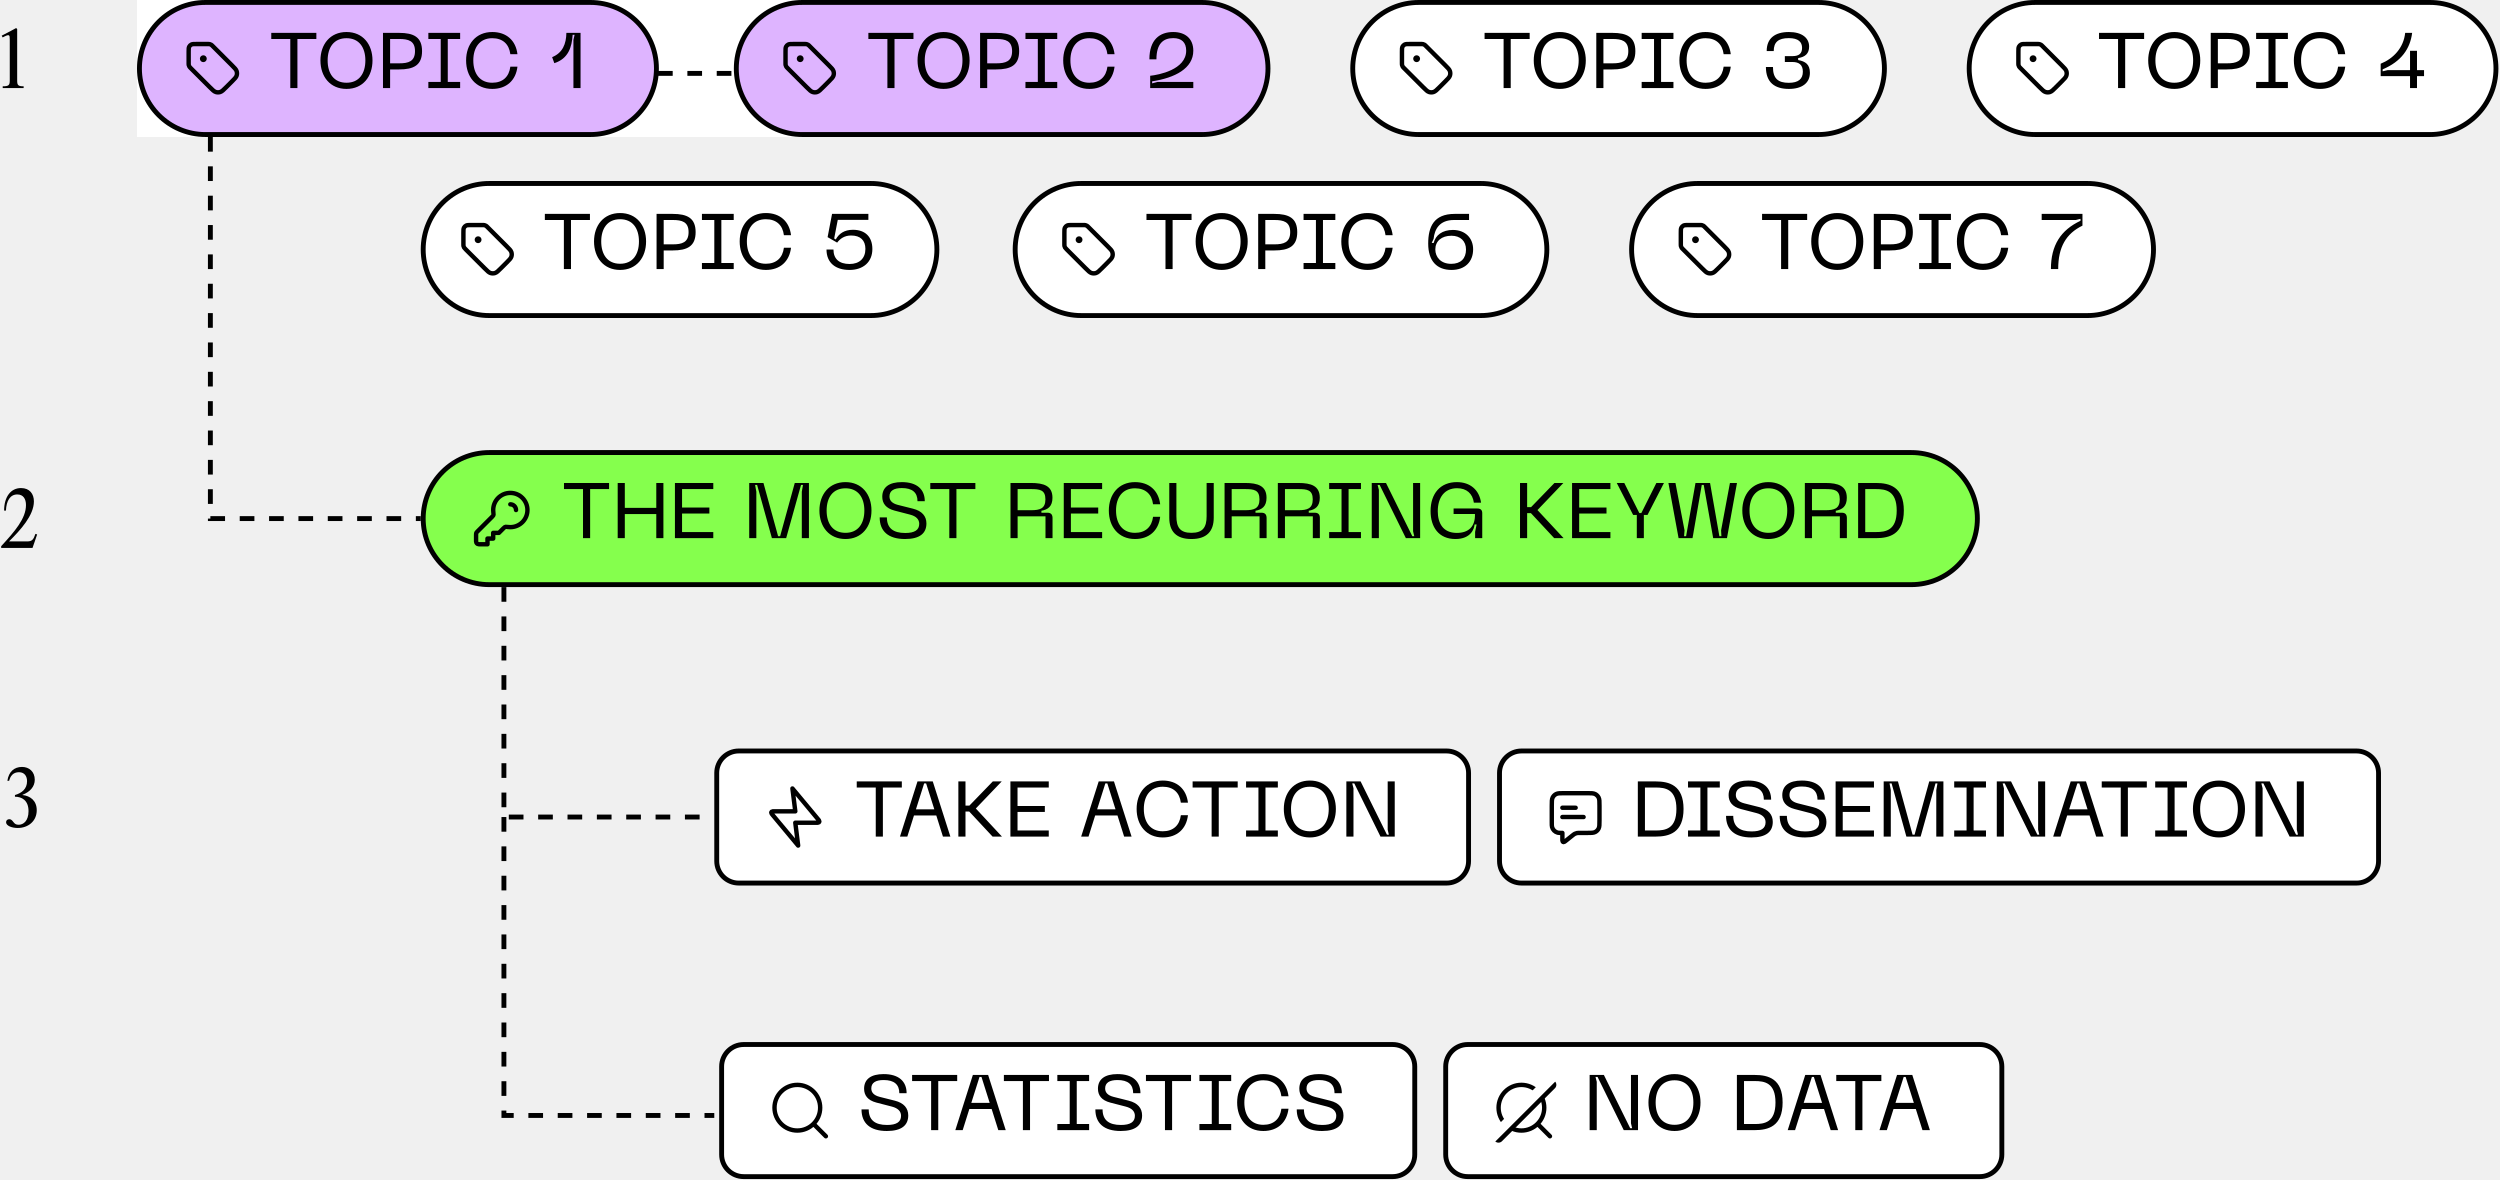
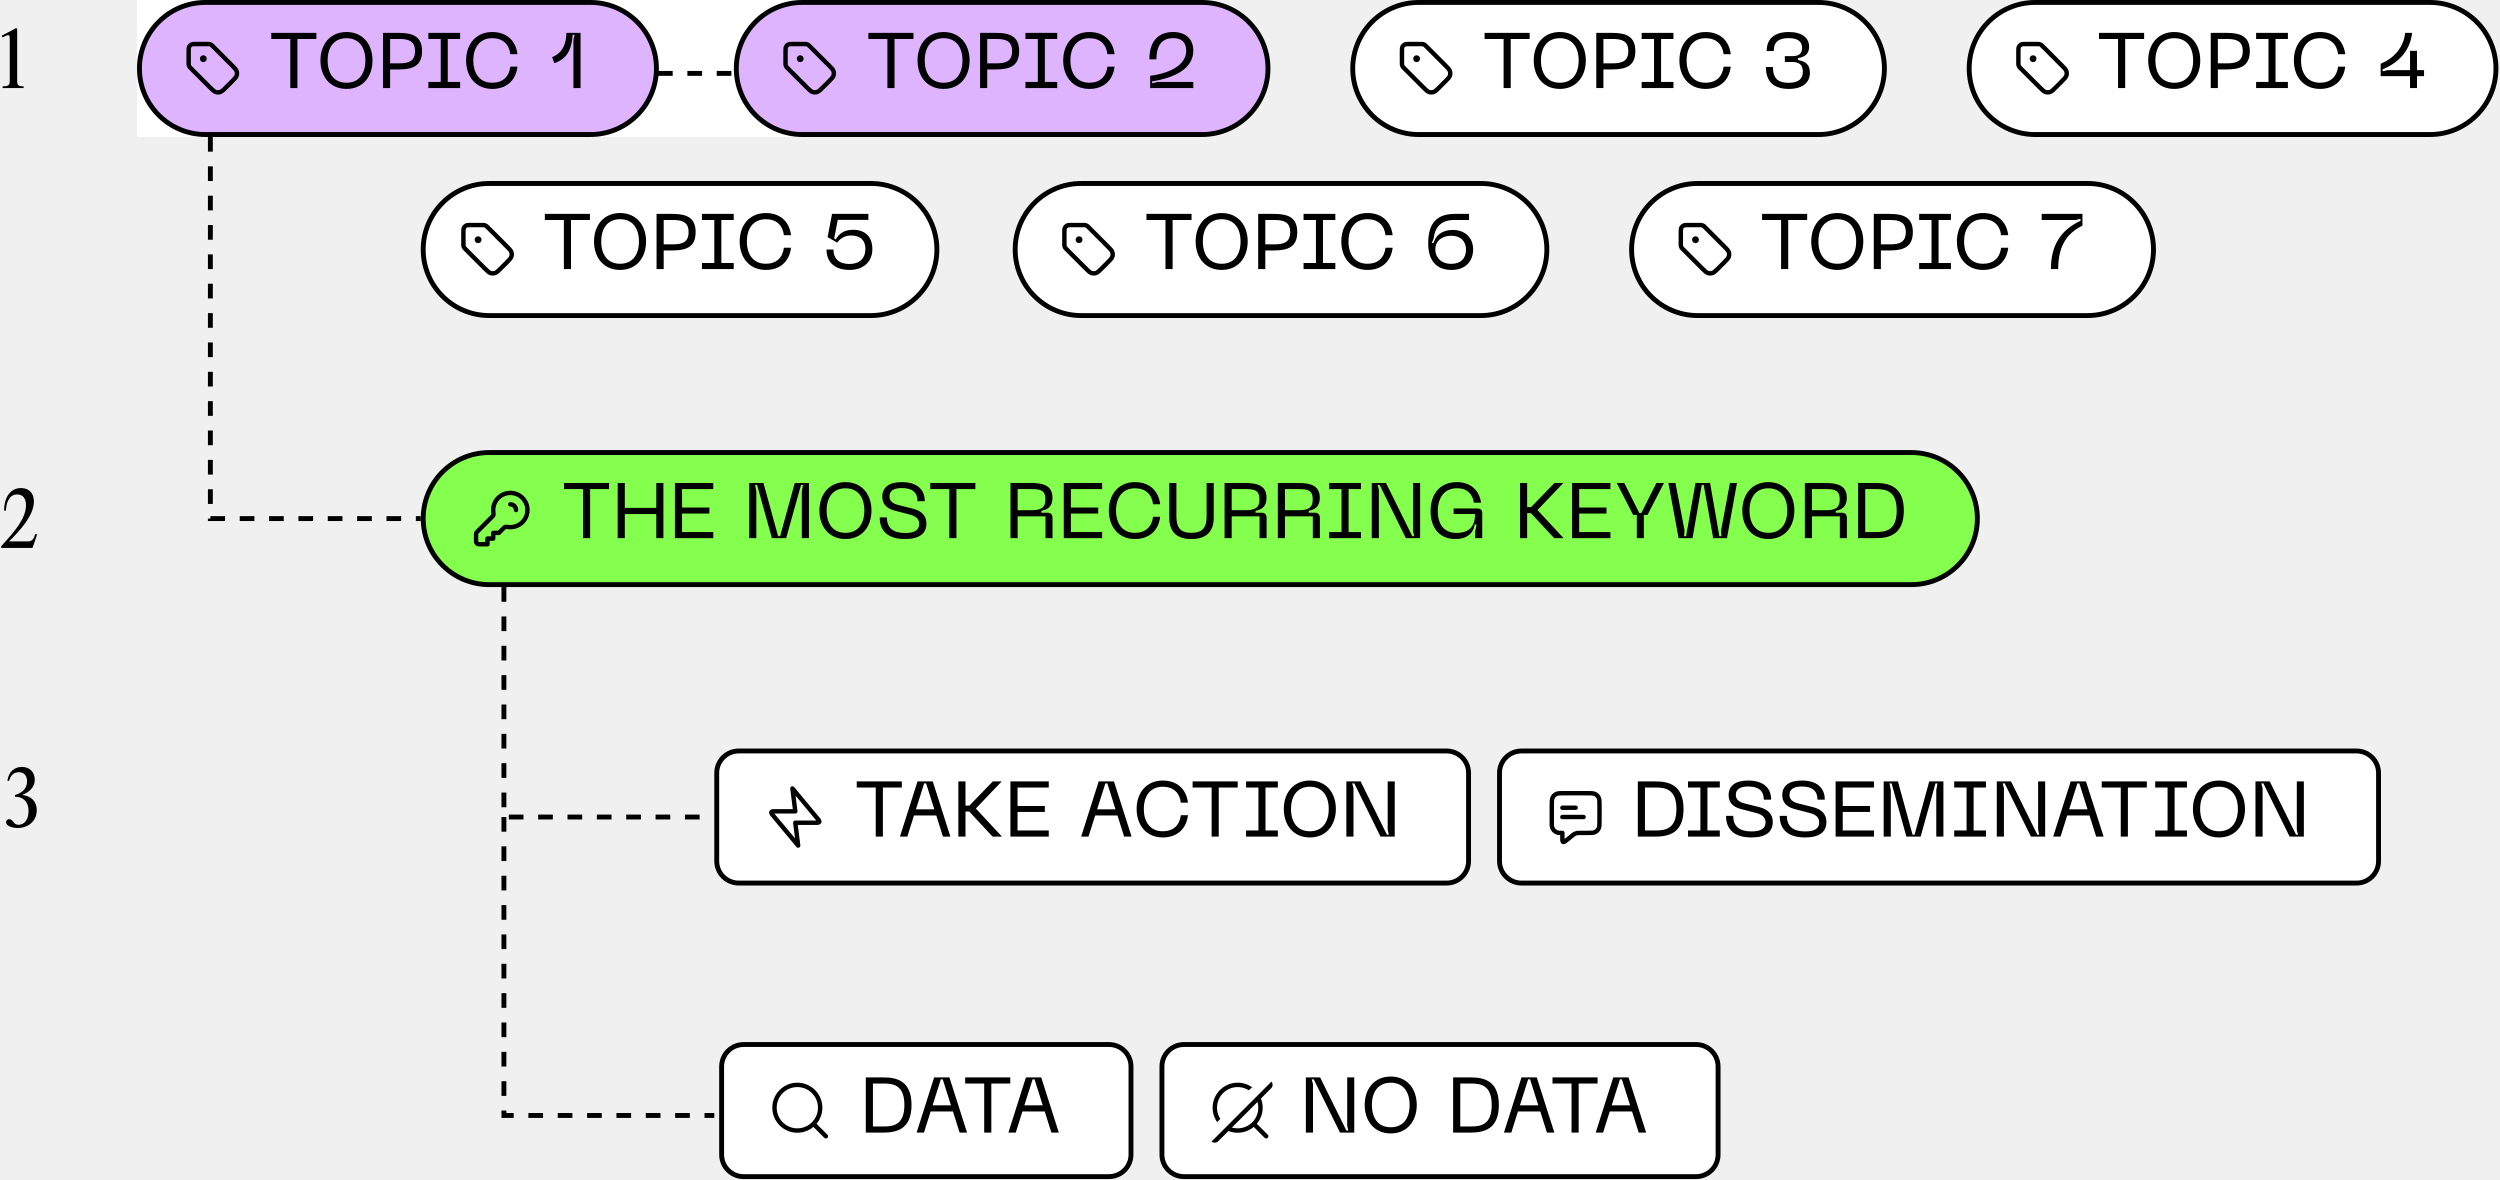
<svg xmlns="http://www.w3.org/2000/svg" width="511" height="241" viewBox="0 0 511 241" fill="none">
  <rect width="163" height="28" transform="translate(28)" fill="white" />
  <rect x="28.5" y="0.5" width="105.675" height="27" rx="13.5" fill="#DEB4FF" />
  <path d="M41.56 12H41.565M38.56 10.6L38.56 12.837C38.56 13.082 38.56 13.204 38.587 13.319C38.612 13.421 38.652 13.519 38.707 13.608C38.769 13.709 38.855 13.796 39.028 13.969L42.862 17.803C43.456 18.397 43.754 18.694 44.096 18.805C44.397 18.903 44.722 18.903 45.023 18.805C45.366 18.694 45.663 18.397 46.257 17.803L47.362 16.697C47.956 16.103 48.254 15.806 48.365 15.463C48.463 15.162 48.463 14.838 48.365 14.537C48.254 14.194 47.956 13.897 47.362 13.303L43.528 9.469C43.355 9.296 43.269 9.209 43.168 9.147C43.078 9.093 42.981 9.052 42.879 9.028C42.764 9 42.641 9 42.397 9L40.16 9C39.599 9 39.319 9 39.106 9.109C38.917 9.205 38.764 9.358 38.669 9.546C38.56 9.76 38.56 10.04 38.56 10.6ZM41.81 12C41.81 12.138 41.698 12.25 41.56 12.25C41.422 12.25 41.31 12.138 41.31 12C41.31 11.862 41.422 11.75 41.56 11.75C41.698 11.75 41.81 11.862 41.81 12Z" stroke="black" stroke-width="0.904" stroke-linecap="round" stroke-linejoin="round" />
  <path d="M55.448 6.72V7.968H59.336V18H60.792V7.968H64.664V6.72H55.448ZM65.498 12.352C65.498 15.664 67.482 18.176 70.826 18.176C74.17 18.176 76.138 15.664 76.138 12.352C76.138 9.056 74.17 6.544 70.826 6.544C67.482 6.544 65.498 9.056 65.498 12.352ZM66.97 12.352C66.97 9.712 68.234 7.808 70.826 7.808C73.418 7.808 74.682 9.712 74.682 12.352C74.682 15.008 73.418 16.912 70.826 16.912C68.234 16.912 66.97 15.008 66.97 12.352ZM78.282 18H79.738V14.192H81.562C84.57 14.192 86.266 13.328 86.266 10.448C86.266 7.584 84.57 6.72 81.562 6.72H78.282V18ZM79.738 12.944V7.968H81.61C83.482 7.968 84.826 8.352 84.826 10.448C84.826 12.56 83.482 12.944 81.61 12.944H79.738ZM87.556 6.72V7.968H90.084V16.752H87.556V18H94.052V16.752H91.524V7.968H94.052V6.72H87.556ZM100.615 18.176C103.527 18.176 105.431 16.448 105.767 13.632H104.311C104.055 15.696 102.759 16.912 100.615 16.912C98.071 16.912 96.743 15.04 96.743 12.352C96.743 9.68 98.071 7.808 100.615 7.808C102.759 7.808 104.055 9.008 104.311 11.072H105.767C105.431 8.272 103.527 6.544 100.615 6.544C97.255 6.544 95.271 9.056 95.271 12.352C95.271 15.664 97.255 18.176 100.615 18.176ZM112.856 11.68L113.304 12.912C116.168 11.984 116.888 9.648 117.048 7.12H117.448L117.208 8.16V18H118.664V6.72H115.768C115.736 8.976 115 10.816 112.856 11.68Z" fill="black" />
  <rect x="28.5" y="0.5" width="105.675" height="27" rx="13.5" stroke="black" />
  <rect x="150.5" y="0.5" width="108.675" height="27" rx="13.5" fill="#DEB4FF" />
  <path d="M163.56 12H163.565M160.56 10.6L160.56 12.837C160.56 13.082 160.56 13.204 160.587 13.319C160.612 13.421 160.652 13.519 160.707 13.608C160.769 13.709 160.855 13.796 161.028 13.969L164.863 17.803C165.457 18.397 165.754 18.694 166.096 18.805C166.397 18.903 166.722 18.903 167.023 18.805C167.366 18.694 167.663 18.397 168.257 17.803L169.363 16.697C169.957 16.103 170.254 15.806 170.365 15.463C170.463 15.162 170.463 14.838 170.365 14.537C170.254 14.194 169.957 13.897 169.363 13.303L165.528 9.469C165.355 9.296 165.269 9.209 165.168 9.147C165.078 9.093 164.981 9.052 164.879 9.028C164.764 9 164.641 9 164.397 9L162.16 9C161.6 9 161.319 9 161.106 9.109C160.917 9.205 160.764 9.358 160.669 9.546C160.56 9.76 160.56 10.04 160.56 10.6ZM163.81 12C163.81 12.138 163.698 12.25 163.56 12.25C163.421 12.25 163.31 12.138 163.31 12C163.31 11.862 163.421 11.75 163.56 11.75C163.698 11.75 163.81 11.862 163.81 12Z" stroke="black" stroke-width="0.904" stroke-linecap="round" stroke-linejoin="round" />
  <path d="M177.495 6.72V7.968H181.383V18H182.839V7.968H186.711V6.72H177.495ZM187.545 12.352C187.545 15.664 189.529 18.176 192.873 18.176C196.217 18.176 198.185 15.664 198.185 12.352C198.185 9.056 196.217 6.544 192.873 6.544C189.529 6.544 187.545 9.056 187.545 12.352ZM189.017 12.352C189.017 9.712 190.281 7.808 192.873 7.808C195.465 7.808 196.729 9.712 196.729 12.352C196.729 15.008 195.465 16.912 192.873 16.912C190.281 16.912 189.017 15.008 189.017 12.352ZM200.329 18H201.785V14.192H203.609C206.617 14.192 208.313 13.328 208.313 10.448C208.313 7.584 206.617 6.72 203.609 6.72H200.329V18ZM201.785 12.944V7.968H203.657C205.529 7.968 206.873 8.352 206.873 10.448C206.873 12.56 205.529 12.944 203.657 12.944H201.785ZM209.603 6.72V7.968H212.131V16.752H209.603V18H216.099V16.752H213.571V7.968H216.099V6.72H209.603ZM222.662 18.176C225.574 18.176 227.478 16.448 227.814 13.632H226.358C226.102 15.696 224.806 16.912 222.662 16.912C220.118 16.912 218.79 15.04 218.79 12.352C218.79 9.68 220.118 7.808 222.662 7.808C224.806 7.808 226.102 9.008 226.358 11.072H227.814C227.478 8.272 225.574 6.544 222.662 6.544C219.302 6.544 217.318 9.056 217.318 12.352C217.318 15.664 219.302 18.176 222.662 18.176ZM234.935 12.128H236.375C236.375 8.896 237.799 7.792 239.815 7.792C241.543 7.792 242.455 8.688 242.455 10.352C242.455 14.256 236.791 15.312 235.095 15.488V18H243.911V16.752H236.583L235.495 17.04V16.624C240.151 15.92 243.911 13.984 243.911 10.368C243.911 7.872 242.247 6.544 239.799 6.544C237.079 6.544 234.935 8.08 234.935 12.128Z" fill="black" />
  <rect x="150.5" y="0.5" width="108.675" height="27" rx="13.5" stroke="black" />
  <rect x="276.5" y="0.5" width="108.675" height="27" rx="13.5" fill="white" />
  <path d="M289.56 12H289.565M286.56 10.6L286.56 12.837C286.56 13.082 286.56 13.204 286.587 13.319C286.612 13.421 286.652 13.519 286.707 13.608C286.769 13.709 286.855 13.796 287.028 13.969L290.863 17.803C291.457 18.397 291.754 18.694 292.096 18.805C292.397 18.903 292.722 18.903 293.023 18.805C293.366 18.694 293.663 18.397 294.257 17.803L295.363 16.697C295.957 16.103 296.254 15.806 296.365 15.463C296.463 15.162 296.463 14.838 296.365 14.537C296.254 14.194 295.957 13.897 295.363 13.303L291.528 9.469C291.355 9.296 291.269 9.209 291.168 9.147C291.078 9.093 290.981 9.052 290.879 9.028C290.764 9 290.641 9 290.397 9L288.16 9C287.6 9 287.319 9 287.106 9.109C286.917 9.205 286.764 9.358 286.669 9.546C286.56 9.76 286.56 10.04 286.56 10.6ZM289.81 12C289.81 12.138 289.698 12.25 289.56 12.25C289.421 12.25 289.31 12.138 289.31 12C289.31 11.862 289.421 11.75 289.56 11.75C289.698 11.75 289.81 11.862 289.81 12Z" stroke="black" stroke-width="0.904" stroke-linecap="round" stroke-linejoin="round" />
  <path d="M303.448 6.72V7.968H307.336V18H308.792V7.968H312.664V6.72H303.448ZM313.498 12.352C313.498 15.664 315.482 18.176 318.826 18.176C322.17 18.176 324.138 15.664 324.138 12.352C324.138 9.056 322.17 6.544 318.826 6.544C315.482 6.544 313.498 9.056 313.498 12.352ZM314.97 12.352C314.97 9.712 316.234 7.808 318.826 7.808C321.418 7.808 322.682 9.712 322.682 12.352C322.682 15.008 321.418 16.912 318.826 16.912C316.234 16.912 314.97 15.008 314.97 12.352ZM326.282 18H327.738V14.192H329.562C332.57 14.192 334.266 13.328 334.266 10.448C334.266 7.584 332.57 6.72 329.562 6.72H326.282V18ZM327.738 12.944V7.968H329.61C331.482 7.968 332.826 8.352 332.826 10.448C332.826 12.56 331.482 12.944 329.61 12.944H327.738ZM335.556 6.72V7.968H338.084V16.752H335.556V18H342.052V16.752H339.524V7.968H342.052V6.72H335.556ZM348.615 18.176C351.527 18.176 353.431 16.448 353.767 13.632H352.311C352.055 15.696 350.759 16.912 348.615 16.912C346.071 16.912 344.743 15.04 344.743 12.352C344.743 9.68 346.071 7.808 348.615 7.808C350.759 7.808 352.055 9.008 352.311 11.072H353.767C353.431 8.272 351.527 6.544 348.615 6.544C345.255 6.544 343.271 9.056 343.271 12.352C343.271 15.664 345.255 18.176 348.615 18.176ZM362.392 13.696H360.952C360.952 16.864 362.76 18.176 365.656 18.176C368.36 18.176 369.944 16.944 369.944 14.88C369.944 13.12 368.984 12.544 367.544 12.272V11.872C368.984 11.648 369.784 10.944 369.784 9.52C369.784 7.776 368.36 6.544 365.656 6.544C362.76 6.544 361.112 7.856 361.112 10.432H362.552C362.552 8.64 363.464 7.792 365.624 7.792C367.624 7.792 368.344 8.608 368.344 9.792C368.344 10.944 367.704 11.472 366.392 11.472H364.824V12.672H366.392C367.704 12.672 368.504 13.248 368.504 14.656C368.504 16.128 367.608 16.928 365.624 16.928C363.464 16.928 362.392 16.08 362.392 13.696Z" fill="black" />
  <rect x="276.5" y="0.5" width="108.675" height="27" rx="13.5" stroke="black" />
  <rect x="402.5" y="0.5" width="107.675" height="27" rx="13.5" fill="white" />
  <path d="M415.56 12H415.565M412.56 10.6L412.56 12.837C412.56 13.082 412.56 13.204 412.587 13.319C412.612 13.421 412.652 13.519 412.707 13.608C412.769 13.709 412.855 13.796 413.028 13.969L416.863 17.803C417.457 18.397 417.754 18.694 418.096 18.805C418.397 18.903 418.722 18.903 419.023 18.805C419.366 18.694 419.663 18.397 420.257 17.803L421.363 16.697C421.957 16.103 422.254 15.806 422.365 15.463C422.463 15.162 422.463 14.838 422.365 14.537C422.254 14.194 421.957 13.897 421.363 13.303L417.528 9.469C417.355 9.296 417.269 9.209 417.168 9.147C417.078 9.093 416.981 9.052 416.879 9.028C416.764 9 416.641 9 416.397 9L414.16 9C413.6 9 413.319 9 413.106 9.109C412.917 9.205 412.764 9.358 412.669 9.546C412.56 9.76 412.56 10.04 412.56 10.6ZM415.81 12C415.81 12.138 415.698 12.25 415.56 12.25C415.421 12.25 415.31 12.138 415.31 12C415.31 11.862 415.421 11.75 415.56 11.75C415.698 11.75 415.81 11.862 415.81 12Z" stroke="black" stroke-width="0.904" stroke-linecap="round" stroke-linejoin="round" />
  <path d="M429.042 6.72V7.968H432.93V18H434.386V7.968H438.258V6.72H429.042ZM439.092 12.352C439.092 15.664 441.076 18.176 444.42 18.176C447.764 18.176 449.732 15.664 449.732 12.352C449.732 9.056 447.764 6.544 444.42 6.544C441.076 6.544 439.092 9.056 439.092 12.352ZM440.564 12.352C440.564 9.712 441.828 7.808 444.42 7.808C447.012 7.808 448.276 9.712 448.276 12.352C448.276 15.008 447.012 16.912 444.42 16.912C441.828 16.912 440.564 15.008 440.564 12.352ZM451.875 18H453.331V14.192H455.155C458.163 14.192 459.859 13.328 459.859 10.448C459.859 7.584 458.163 6.72 455.155 6.72H451.875V18ZM453.331 12.944V7.968H455.203C457.075 7.968 458.419 8.352 458.419 10.448C458.419 12.56 457.075 12.944 455.203 12.944H453.331ZM461.15 6.72V7.968H463.678V16.752H461.15V18H467.646V16.752H465.118V7.968H467.646V6.72H461.15ZM474.209 18.176C477.121 18.176 479.025 16.448 479.361 13.632H477.905C477.649 15.696 476.353 16.912 474.209 16.912C471.665 16.912 470.337 15.04 470.337 12.352C470.337 9.68 471.665 7.808 474.209 7.808C476.353 7.808 477.649 9.008 477.905 11.072H479.361C479.025 8.272 477.121 6.544 474.209 6.544C470.849 6.544 468.865 9.056 468.865 12.352C468.865 15.664 470.849 18.176 474.209 18.176ZM492.61 10.384V14.336H488.034L487.01 14.576V14.176C490.866 12.56 492.642 9.92 493.042 6.72H491.618C491.298 9.792 489.202 11.984 486.61 13.024V15.568H492.61V18H494.034V15.568H495.474V14.336H494.034V10.384H492.61Z" fill="black" />
  <rect x="402.5" y="0.5" width="107.675" height="27" rx="13.5" stroke="black" />
  <rect x="86.5" y="37.5" width="105" height="27" rx="13.5" fill="white" />
  <g clip-path="url(#clip0_747_32574)">
    <path d="M97.722 49H97.727M94.722 47.6L94.722 49.837C94.722 50.082 94.722 50.204 94.749 50.319C94.774 50.421 94.814 50.519 94.869 50.608C94.931 50.709 95.017 50.796 95.19 50.969L99.025 54.803C99.619 55.397 99.916 55.694 100.258 55.805C100.559 55.903 100.884 55.903 101.185 55.805C101.528 55.694 101.825 55.397 102.419 54.803L103.525 53.697C104.119 53.103 104.416 52.806 104.527 52.464C104.625 52.162 104.625 51.838 104.527 51.536C104.416 51.194 104.119 50.897 103.525 50.303L99.69 46.469C99.517 46.296 99.431 46.209 99.33 46.147C99.24 46.093 99.143 46.052 99.041 46.028C98.926 46 98.803 46 98.559 46L96.322 46C95.762 46 95.482 46 95.268 46.109C95.079 46.205 94.927 46.358 94.831 46.546C94.722 46.76 94.722 47.04 94.722 47.6ZM97.972 49C97.972 49.138 97.86 49.25 97.722 49.25C97.584 49.25 97.472 49.138 97.472 49C97.472 48.862 97.584 48.75 97.722 48.75C97.86 48.75 97.972 48.862 97.972 49Z" stroke="black" stroke-width="0.904" stroke-linecap="round" stroke-linejoin="round" />
  </g>
  <path d="M111.368 43.72V44.968H115.256V55H116.712V44.968H120.584V43.72H111.368ZM121.418 49.352C121.418 52.664 123.402 55.176 126.746 55.176C130.09 55.176 132.058 52.664 132.058 49.352C132.058 46.056 130.09 43.544 126.746 43.544C123.402 43.544 121.418 46.056 121.418 49.352ZM122.89 49.352C122.89 46.712 124.154 44.808 126.746 44.808C129.338 44.808 130.602 46.712 130.602 49.352C130.602 52.008 129.338 53.912 126.746 53.912C124.154 53.912 122.89 52.008 122.89 49.352ZM134.202 55H135.658V51.192H137.482C140.49 51.192 142.186 50.328 142.186 47.448C142.186 44.584 140.49 43.72 137.482 43.72H134.202V55ZM135.658 49.944V44.968H137.53C139.402 44.968 140.746 45.352 140.746 47.448C140.746 49.56 139.402 49.944 137.53 49.944H135.658ZM143.476 43.72V44.968H146.004V53.752H143.476V55H149.972V53.752H147.444V44.968H149.972V43.72H143.476ZM156.535 55.176C159.447 55.176 161.351 53.448 161.687 50.632H160.231C159.975 52.696 158.679 53.912 156.535 53.912C153.991 53.912 152.663 52.04 152.663 49.352C152.663 46.68 153.991 44.808 156.535 44.808C158.679 44.808 159.975 46.008 160.231 48.072H161.687C161.351 45.272 159.447 43.544 156.535 43.544C153.175 43.544 151.191 46.056 151.191 49.352C151.191 52.664 153.175 55.176 156.535 55.176ZM173.64 55.176C176.456 55.176 178.312 53.544 178.312 50.904C178.312 48.376 176.824 46.968 174.344 46.968C172.584 46.968 171.48 47.752 170.824 48.952L170.504 48.744L171.24 44.936H177.496V43.72H170.072L169.16 48.472L171.112 49.592C171.72 48.792 172.6 48.136 173.976 48.136C175.864 48.136 176.888 49.128 176.888 50.872C176.888 52.824 175.656 53.96 173.656 53.96C171.528 53.96 170.36 52.92 170.36 51H168.936C168.936 53.736 170.792 55.176 173.64 55.176Z" fill="black" />
  <rect x="86.5" y="37.5" width="105" height="27" rx="13.5" stroke="black" />
  <rect x="207.5" y="37.5" width="108.675" height="27" rx="13.5" fill="white" />
  <path d="M220.56 49H220.565M217.56 47.6L217.56 49.837C217.56 50.082 217.56 50.204 217.587 50.319C217.612 50.421 217.652 50.519 217.707 50.608C217.769 50.709 217.855 50.796 218.028 50.969L221.863 54.803C222.457 55.397 222.754 55.694 223.096 55.805C223.397 55.903 223.722 55.903 224.023 55.805C224.366 55.694 224.663 55.397 225.257 54.803L226.363 53.697C226.957 53.103 227.254 52.806 227.365 52.464C227.463 52.162 227.463 51.838 227.365 51.536C227.254 51.194 226.957 50.897 226.363 50.303L222.528 46.469C222.355 46.296 222.269 46.209 222.168 46.147C222.078 46.093 221.981 46.052 221.879 46.028C221.764 46 221.641 46 221.397 46L219.16 46C218.6 46 218.319 46 218.106 46.109C217.917 46.205 217.764 46.358 217.669 46.546C217.56 46.76 217.56 47.04 217.56 47.6ZM220.81 49C220.81 49.138 220.698 49.25 220.56 49.25C220.421 49.25 220.31 49.138 220.31 49C220.31 48.862 220.421 48.75 220.56 48.75C220.698 48.75 220.81 48.862 220.81 49Z" stroke="black" stroke-width="0.904" stroke-linecap="round" stroke-linejoin="round" />
  <path d="M234.338 43.72V44.968H238.226V55H239.682V44.968H243.554V43.72H234.338ZM244.389 49.352C244.389 52.664 246.373 55.176 249.717 55.176C253.061 55.176 255.029 52.664 255.029 49.352C255.029 46.056 253.061 43.544 249.717 43.544C246.373 43.544 244.389 46.056 244.389 49.352ZM245.861 49.352C245.861 46.712 247.125 44.808 249.717 44.808C252.309 44.808 253.573 46.712 253.573 49.352C253.573 52.008 252.309 53.912 249.717 53.912C247.125 53.912 245.861 52.008 245.861 49.352ZM257.172 55H258.628V51.192H260.452C263.46 51.192 265.156 50.328 265.156 47.448C265.156 44.584 263.46 43.72 260.452 43.72H257.172V55ZM258.628 49.944V44.968H260.5C262.372 44.968 263.716 45.352 263.716 47.448C263.716 49.56 262.372 49.944 260.5 49.944H258.628ZM266.447 43.72V44.968H268.975V53.752H266.447V55H272.943V53.752H270.415V44.968H272.943V43.72H266.447ZM279.506 55.176C282.418 55.176 284.322 53.448 284.658 50.632H283.202C282.946 52.696 281.65 53.912 279.506 53.912C276.962 53.912 275.634 52.04 275.634 49.352C275.634 46.68 276.962 44.808 279.506 44.808C281.65 44.808 282.946 46.008 283.202 48.072H284.658C284.322 45.272 282.418 43.544 279.506 43.544C276.146 43.544 274.162 46.056 274.162 49.352C274.162 52.664 276.146 55.176 279.506 55.176ZM296.691 55.176C299.459 55.176 301.107 53.496 301.107 50.952C301.107 48.68 299.523 47 296.963 47C294.835 47 293.427 48.056 293.043 49.656H292.643L293.027 48.824C293.235 46.824 294.243 44.968 297.203 44.968H300.275V43.72H297.331C293.043 43.72 291.923 46.392 291.923 49.8C291.923 53.368 293.715 55.176 296.691 55.176ZM293.379 50.984C293.379 49.288 294.659 48.184 296.675 48.184C298.531 48.184 299.651 49.304 299.651 51C299.651 52.84 298.579 53.928 296.627 53.928C294.483 53.928 293.379 52.536 293.379 50.984Z" fill="black" />
  <rect x="207.5" y="37.5" width="108.675" height="27" rx="13.5" stroke="black" />
  <rect x="333.5" y="37.5" width="106.675" height="27" rx="13.5" fill="white" />
  <path d="M346.56 49H346.565M343.56 47.6L343.56 49.837C343.56 50.082 343.56 50.204 343.587 50.319C343.612 50.421 343.652 50.519 343.707 50.608C343.769 50.709 343.855 50.796 344.028 50.969L347.863 54.803C348.457 55.397 348.754 55.694 349.096 55.805C349.397 55.903 349.722 55.903 350.023 55.805C350.366 55.694 350.663 55.397 351.257 54.803L352.363 53.697C352.957 53.103 353.254 52.806 353.365 52.464C353.463 52.162 353.463 51.838 353.365 51.536C353.254 51.194 352.957 50.897 352.363 50.303L348.528 46.469C348.355 46.296 348.269 46.209 348.168 46.147C348.078 46.093 347.981 46.052 347.879 46.028C347.764 46 347.641 46 347.397 46L345.16 46C344.6 46 344.319 46 344.106 46.109C343.917 46.205 343.764 46.358 343.669 46.546C343.56 46.76 343.56 47.04 343.56 47.6ZM346.81 49C346.81 49.138 346.698 49.25 346.56 49.25C346.421 49.25 346.31 49.138 346.31 49C346.31 48.862 346.421 48.75 346.56 48.75C346.698 48.75 346.81 48.862 346.81 49Z" stroke="black" stroke-width="0.904" stroke-linecap="round" stroke-linejoin="round" />
  <path d="M360.167 43.72V44.968H364.055V55H365.511V44.968H369.383V43.72H360.167ZM370.217 49.352C370.217 52.664 372.201 55.176 375.545 55.176C378.889 55.176 380.857 52.664 380.857 49.352C380.857 46.056 378.889 43.544 375.545 43.544C372.201 43.544 370.217 46.056 370.217 49.352ZM371.689 49.352C371.689 46.712 372.953 44.808 375.545 44.808C378.137 44.808 379.401 46.712 379.401 49.352C379.401 52.008 378.137 53.912 375.545 53.912C372.953 53.912 371.689 52.008 371.689 49.352ZM383 55H384.456V51.192H386.28C389.288 51.192 390.984 50.328 390.984 47.448C390.984 44.584 389.288 43.72 386.28 43.72H383V55ZM384.456 49.944V44.968H386.328C388.2 44.968 389.544 45.352 389.544 47.448C389.544 49.56 388.2 49.944 386.328 49.944H384.456ZM392.275 43.72V44.968H394.803V53.752H392.275V55H398.771V53.752H396.243V44.968H398.771V43.72H392.275ZM405.334 55.176C408.246 55.176 410.15 53.448 410.486 50.632H409.03C408.774 52.696 407.478 53.912 405.334 53.912C402.79 53.912 401.462 52.04 401.462 49.352C401.462 46.68 402.79 44.808 405.334 44.808C407.478 44.808 408.774 46.008 409.03 48.072H410.486C410.15 45.272 408.246 43.544 405.334 43.544C401.974 43.544 399.99 46.056 399.99 49.352C399.99 52.664 401.974 55.176 405.334 55.176ZM419.207 55H420.695C420.695 50.488 422.295 47.768 425.655 46.12V43.72H417.319V44.968H424.295L425.255 44.728V45.128C421.223 47.032 419.207 50.12 419.207 55Z" fill="black" />
  <rect x="333.5" y="37.5" width="106.675" height="27" rx="13.5" stroke="black" />
  <path d="M43 28V106H86" stroke="black" stroke-dasharray="3 3" />
  <path d="M134.5 15H150" stroke="black" stroke-dasharray="3 3" />
  <path d="M103 120V167H146" stroke="black" stroke-dasharray="3 3" />
  <rect x="86.5" y="92.5" width="317.675" height="27" rx="13.5" fill="#85FF4D" />
  <path d="M105.475 104.25C105.475 103.951 105.361 103.653 105.134 103.425C104.906 103.197 104.607 103.083 104.309 103.083M104.309 107.75C106.242 107.75 107.809 106.183 107.809 104.25C107.809 102.317 106.242 100.75 104.309 100.75C102.376 100.75 100.809 102.317 100.809 104.25C100.809 104.41 100.819 104.567 100.84 104.721C100.874 104.974 100.891 105.101 100.88 105.181C100.868 105.264 100.852 105.309 100.811 105.383C100.772 105.453 100.702 105.523 100.563 105.662L97.582 108.643C97.481 108.744 97.431 108.795 97.395 108.854C97.363 108.906 97.339 108.963 97.325 109.022C97.309 109.089 97.309 109.161 97.309 109.303V110.317C97.309 110.643 97.309 110.807 97.372 110.931C97.428 111.041 97.517 111.13 97.627 111.186C97.752 111.25 97.915 111.25 98.242 111.25H99.642V110.083H100.809V108.917H101.975L102.896 107.996C103.036 107.856 103.105 107.787 103.176 107.747C103.249 107.706 103.294 107.691 103.378 107.679C103.458 107.668 103.585 107.685 103.838 107.719C103.992 107.739 104.149 107.75 104.309 107.75Z" stroke="black" stroke-width="0.9" stroke-linecap="round" stroke-linejoin="round" />
  <path d="M115.279 98.72V99.968H119.167V110H120.623V99.968H124.495V98.72H115.279ZM126.256 98.72V110H127.712V105.072H134.144V110H135.6V98.72H134.144V103.808H127.712V98.72H126.256ZM137.956 110H145.796V108.752H139.412V104.96H144.996V103.744H139.412V99.968H145.796V98.72H137.956V110ZM153.138 110H154.594V100.512L154.338 99.12H154.754L157.778 110H160.69L163.73 99.12H164.13L163.89 100.512V110H165.346V98.72H162.45L159.458 109.6H159.042L156.05 98.72H153.138V110ZM167.49 104.352C167.49 107.664 169.474 110.176 172.818 110.176C176.162 110.176 178.13 107.664 178.13 104.352C178.13 101.056 176.162 98.544 172.818 98.544C169.474 98.544 167.49 101.056 167.49 104.352ZM168.962 104.352C168.962 101.712 170.226 99.808 172.818 99.808C175.41 99.808 176.674 101.712 176.674 104.352C176.674 107.008 175.41 108.912 172.818 108.912C170.226 108.912 168.962 107.008 168.962 104.352ZM189.361 106.992C189.361 105.504 188.465 104.448 186.641 103.984L183.521 103.2C182.289 102.88 181.809 102.272 181.809 101.472C181.809 100.32 182.689 99.76 184.337 99.76C186.465 99.76 187.537 100.656 187.537 102.448H189.025C189.025 100.016 187.409 98.544 184.337 98.544C181.745 98.544 180.337 99.584 180.337 101.536C180.337 102.88 181.073 103.904 182.849 104.368L186.001 105.184C187.313 105.52 187.889 106.192 187.889 107.072C187.889 108.32 186.977 108.944 185.025 108.944C182.545 108.944 181.281 107.92 181.281 105.76H179.809C179.809 108.592 181.569 110.176 184.993 110.176C188.001 110.176 189.361 109.008 189.361 106.992ZM190.15 98.72V99.968H194.038V110H195.494V99.968H199.366V98.72H190.15ZM206.546 110H208.002V105.536H213.698V110H215.138V105.904C215.138 105.248 214.882 104.8 214.098 104.8H212.866V104.4C214.21 104.16 215.122 103.504 215.122 101.744C215.122 99.312 213.362 98.72 210.722 98.72H206.546V110ZM208.002 104.288V99.968H210.722C212.546 99.968 213.682 100.128 213.682 102.064C213.682 103.968 212.562 104.288 210.722 104.288H208.002ZM217.434 110H225.274V108.752H218.89V104.96H224.474V103.744H218.89V99.968H225.274V98.72H217.434V110ZM231.989 110.176C234.901 110.176 236.805 108.448 237.141 105.632H235.685C235.429 107.696 234.133 108.912 231.989 108.912C229.445 108.912 228.117 107.04 228.117 104.352C228.117 101.68 229.445 99.808 231.989 99.808C234.133 99.808 235.429 101.008 235.685 103.072H237.141C236.805 100.272 234.901 98.544 231.989 98.544C228.629 98.544 226.645 101.056 226.645 104.352C226.645 107.664 228.629 110.176 231.989 110.176ZM239 105.808C239 108.624 240.424 110.176 243.528 110.176C246.632 110.176 248.088 108.624 248.088 105.808V98.72H246.632V105.504C246.632 107.76 245.88 108.912 243.528 108.912C241.176 108.912 240.456 107.76 240.456 105.504V98.72H239V105.808ZM250.301 110H251.757V105.536H257.453V110H258.893V105.904C258.893 105.248 258.637 104.8 257.853 104.8H256.621V104.4C257.965 104.16 258.877 103.504 258.877 101.744C258.877 99.312 257.117 98.72 254.477 98.72H250.301V110ZM251.757 104.288V99.968H254.477C256.301 99.968 257.437 100.128 257.437 102.064C257.437 103.968 256.317 104.288 254.477 104.288H251.757ZM261.189 110H262.645V105.536H268.341V110H269.781V105.904C269.781 105.248 269.525 104.8 268.741 104.8H267.509V104.4C268.853 104.16 269.765 103.504 269.765 101.744C269.765 99.312 268.005 98.72 265.365 98.72H261.189V110ZM262.645 104.288V99.968H265.365C267.189 99.968 268.325 100.128 268.325 102.064C268.325 103.968 267.205 104.288 265.365 104.288H262.645ZM271.682 98.72V99.968H274.21V108.752H271.682V110H278.178V108.752H275.65V99.968H278.178V98.72H271.682ZM280.386 110H281.842V100.128L281.586 99.12H282.002L287.362 110H290.274V98.72H288.834V108.592L289.074 109.6H288.674L283.298 98.72H280.386V110ZM297.482 110.176C300.714 110.176 301.338 108.016 301.402 107.2H301.818L301.514 108.72V110H302.97V104.88C302.97 104.256 302.65 103.936 301.962 103.936H297.114V105.056H301.482C301.562 107.568 300.25 108.928 297.77 108.928C294.938 108.928 293.882 106.928 293.882 104.496C293.882 101.68 295.258 99.792 297.834 99.792C299.77 99.792 301.002 100.88 301.258 102.752H302.73C302.362 100.144 300.522 98.544 297.786 98.544C294.378 98.544 292.41 100.912 292.41 104.464C292.41 107.712 294.058 110.176 297.482 110.176ZM310.691 110H312.147V104.88H312.915L317.683 110H319.603L314.259 104.256L319.555 98.72H317.731L312.947 103.664H312.147V98.72H310.691V110ZM321.329 110H329.169V108.752H322.785V104.96H328.369V103.744H322.785V99.968H329.169V98.72H321.329V110ZM338.563 98.72L335.491 104.864H335.075L332.003 98.72H330.467L333.811 105.248H334.563V110H336.003V105.248H336.755L340.115 98.72H338.563ZM355.039 98.72H353.599L351.791 108.4L351.855 109.6H351.439L349.535 98.72H346.559L344.639 109.6H344.223L344.319 108.4L342.463 98.72H341.023L343.103 110H345.951L347.839 99.12H348.239L350.175 110H352.991L355.039 98.72ZM356.128 104.352C356.128 107.664 358.112 110.176 361.456 110.176C364.8 110.176 366.768 107.664 366.768 104.352C366.768 101.056 364.8 98.544 361.456 98.544C358.112 98.544 356.128 101.056 356.128 104.352ZM357.6 104.352C357.6 101.712 358.864 99.808 361.456 99.808C364.048 99.808 365.312 101.712 365.312 104.352C365.312 107.008 364.048 108.912 361.456 108.912C358.864 108.912 357.6 107.008 357.6 104.352ZM368.911 110H370.367V105.536H376.063V110H377.503V105.904C377.503 105.248 377.247 104.8 376.463 104.8H375.231V104.4C376.575 104.16 377.487 103.504 377.487 101.744C377.487 99.312 375.727 98.72 373.087 98.72H368.911V110ZM370.367 104.288V99.968H373.087C374.911 99.968 376.047 100.128 376.047 102.064C376.047 103.968 374.927 104.288 373.087 104.288H370.367ZM379.799 110H383.431C386.215 110 389.143 109.216 389.143 104.352C389.143 99.504 386.215 98.72 383.431 98.72H379.799V110ZM381.255 108.752V99.968H383.431C385.415 99.968 387.687 100.288 387.687 104.352C387.687 108.432 385.431 108.752 383.431 108.752H381.255Z" fill="black" />
  <rect x="86.5" y="92.5" width="317.675" height="27" rx="13.5" stroke="black" />
  <rect x="146.5" y="153.5" width="153.675" height="27" rx="4.5" fill="white" />
  <path d="M161.975 161.167L167.171 167.402C167.374 167.646 167.476 167.768 167.478 167.871C167.479 167.961 167.439 168.046 167.369 168.102C167.289 168.167 167.13 168.167 166.812 168.167H162.559L163.142 172.834L157.946 166.599C157.743 166.355 157.641 166.233 157.64 166.13C157.638 166.04 157.678 165.955 157.748 165.898C157.828 165.834 157.987 165.834 158.305 165.834H162.559L161.975 161.167Z" stroke="black" stroke-width="0.904" stroke-linecap="round" stroke-linejoin="round" />
  <path d="M175.117 159.72V160.968H179.005V171H180.461V160.968H184.333V159.72H175.117ZM183.953 171H185.457L186.817 166.68H191.377L192.737 171H194.257L190.657 159.72H187.537L183.953 171ZM187.217 165.432L188.897 160.12H189.297L190.977 165.432H187.217ZM195.889 171H197.345V165.88H198.113L202.881 171H204.801L199.457 165.256L204.753 159.72H202.929L198.145 164.664H197.345V159.72H195.889V171ZM206.527 171H214.367V169.752H207.983V165.96H213.567V164.744H207.983V160.968H214.367V159.72H206.527V171ZM220.989 171H222.493L223.853 166.68H228.413L229.773 171H231.293L227.693 159.72H224.573L220.989 171ZM224.253 165.432L225.933 160.12H226.333L228.013 165.432H224.253ZM237.67 171.176C240.582 171.176 242.486 169.448 242.822 166.632H241.366C241.11 168.696 239.814 169.912 237.67 169.912C235.126 169.912 233.798 168.04 233.798 165.352C233.798 162.68 235.126 160.808 237.67 160.808C239.814 160.808 241.11 162.008 241.366 164.072H242.822C242.486 161.272 240.582 159.544 237.67 159.544C234.31 159.544 232.326 162.056 232.326 165.352C232.326 168.664 234.31 171.176 237.67 171.176ZM243.77 159.72V160.968H247.658V171H249.114V160.968H252.986V159.72H243.77ZM254.696 159.72V160.968H257.224V169.752H254.696V171H261.192V169.752H258.664V160.968H261.192V159.72H254.696ZM262.411 165.352C262.411 168.664 264.395 171.176 267.739 171.176C271.083 171.176 273.051 168.664 273.051 165.352C273.051 162.056 271.083 159.544 267.739 159.544C264.395 159.544 262.411 162.056 262.411 165.352ZM263.883 165.352C263.883 162.712 265.147 160.808 267.739 160.808C270.331 160.808 271.595 162.712 271.595 165.352C271.595 168.008 270.331 169.912 267.739 169.912C265.147 169.912 263.883 168.008 263.883 165.352ZM275.195 171H276.651V161.128L276.395 160.12H276.811L282.171 171H285.083V159.72H283.643V169.592L283.883 170.6H283.483L278.107 159.72H275.195V171Z" fill="black" />
  <rect x="146.5" y="153.5" width="153.675" height="27" rx="4.5" stroke="black" />
  <rect x="306.5" y="153.5" width="179.675" height="27" rx="4.5" fill="white" />
  <path d="M319.35 165.104H322.059M319.35 167H323.684M319.35 170.25V171.515C319.35 171.804 319.35 171.948 319.409 172.022C319.461 172.087 319.539 172.124 319.621 172.124C319.716 172.124 319.829 172.034 320.054 171.853L321.346 170.82C321.61 170.609 321.742 170.503 321.889 170.428C322.02 170.361 322.158 170.313 322.302 170.283C322.464 170.25 322.633 170.25 322.971 170.25H324.334C325.244 170.25 325.699 170.25 326.046 170.073C326.352 169.917 326.601 169.668 326.756 169.363C326.934 169.015 326.934 168.56 326.934 167.65V164.725C326.934 163.815 326.934 163.36 326.756 163.012C326.601 162.707 326.352 162.458 326.046 162.302C325.699 162.125 325.244 162.125 324.334 162.125H319.784C318.874 162.125 318.418 162.125 318.071 162.302C317.765 162.458 317.517 162.707 317.361 163.012C317.184 163.36 317.184 163.815 317.184 164.725V168.083C317.184 168.587 317.184 168.839 317.239 169.046C317.389 169.606 317.827 170.044 318.388 170.195C318.595 170.25 318.847 170.25 319.35 170.25Z" stroke="black" stroke-width="0.9" stroke-linecap="round" stroke-linejoin="round" />
  <path d="M334.772 171H338.404C341.188 171 344.116 170.216 344.116 165.352C344.116 160.504 341.188 159.72 338.404 159.72H334.772V171ZM336.228 169.752V160.968H338.404C340.388 160.968 342.66 161.288 342.66 165.352C342.66 169.432 340.404 169.752 338.404 169.752H336.228ZM345.031 159.72V160.968H347.559V169.752H345.031V171H351.527V169.752H348.999V160.968H351.527V159.72H345.031ZM362.355 167.992C362.355 166.504 361.459 165.448 359.635 164.984L356.515 164.2C355.283 163.88 354.803 163.272 354.803 162.472C354.803 161.32 355.683 160.76 357.331 160.76C359.459 160.76 360.531 161.656 360.531 163.448H362.019C362.019 161.016 360.403 159.544 357.331 159.544C354.739 159.544 353.331 160.584 353.331 162.536C353.331 163.88 354.067 164.904 355.843 165.368L358.995 166.184C360.307 166.52 360.883 167.192 360.883 168.072C360.883 169.32 359.971 169.944 358.019 169.944C355.539 169.944 354.275 168.92 354.275 166.76H352.803C352.803 169.592 354.563 171.176 357.987 171.176C360.995 171.176 362.355 170.008 362.355 167.992ZM373.321 167.992C373.321 166.504 372.425 165.448 370.601 164.984L367.481 164.2C366.249 163.88 365.769 163.272 365.769 162.472C365.769 161.32 366.649 160.76 368.297 160.76C370.425 160.76 371.497 161.656 371.497 163.448H372.985C372.985 161.016 371.369 159.544 368.297 159.544C365.705 159.544 364.297 160.584 364.297 162.536C364.297 163.88 365.033 164.904 366.809 165.368L369.961 166.184C371.273 166.52 371.849 167.192 371.849 168.072C371.849 169.32 370.937 169.944 368.985 169.944C366.505 169.944 365.241 168.92 365.241 166.76H363.769C363.769 169.592 365.529 171.176 368.953 171.176C371.961 171.176 373.321 170.008 373.321 167.992ZM375.199 171H383.039V169.752H376.655V165.96H382.239V164.744H376.655V160.968H383.039V159.72H375.199V171ZM385.024 171H386.48V161.512L386.224 160.12H386.64L389.664 171H392.576L395.616 160.12H396.016L395.776 161.512V171H397.232V159.72H394.336L391.344 170.6H390.928L387.936 159.72H385.024V171ZM399.439 159.72V160.968H401.967V169.752H399.439V171H405.935V169.752H403.407V160.968H405.935V159.72H399.439ZM408.143 171H409.599V161.128L409.343 160.12H409.759L415.119 171H418.031V159.72H416.591V169.592L416.831 170.6H416.431L411.055 159.72H408.143V171ZM419.671 171H421.175L422.535 166.68H427.095L428.455 171H429.975L426.375 159.72H423.255L419.671 171ZM422.935 165.432L424.615 160.12H425.015L426.695 165.432H422.935ZM429.595 159.72V160.968H433.483V171H434.939V160.968H438.811V159.72H429.595ZM440.522 159.72V160.968H443.05V169.752H440.522V171H447.018V169.752H444.49V160.968H447.018V159.72H440.522ZM448.236 165.352C448.236 168.664 450.22 171.176 453.564 171.176C456.908 171.176 458.876 168.664 458.876 165.352C458.876 162.056 456.908 159.544 453.564 159.544C450.22 159.544 448.236 162.056 448.236 165.352ZM449.708 165.352C449.708 162.712 450.972 160.808 453.564 160.808C456.156 160.808 457.42 162.712 457.42 165.352C457.42 168.008 456.156 169.912 453.564 169.912C450.972 169.912 449.708 168.008 449.708 165.352ZM461.02 171H462.476V161.128L462.22 160.12H462.636L467.996 171H470.908V159.72H469.468V169.592L469.708 170.6H469.308L463.932 159.72H461.02V171Z" fill="black" />
  <rect x="306.5" y="153.5" width="179.675" height="27" rx="4.5" stroke="black" />
  <path d="M103 167V228H146" stroke="black" stroke-dasharray="3 3" />
-   <rect x="147.5" y="213.5" width="141.675" height="27" rx="4.5" fill="white" />
+   <rect x="147.5" y="213.5" width="83.675" height="27" rx="4.5" fill="white" />
  <path d="M168.809 232.25L166.271 229.712M167.642 226.417C167.642 228.994 165.553 231.083 162.975 231.083C160.398 231.083 158.309 228.994 158.309 226.417C158.309 223.839 160.398 221.75 162.975 221.75C165.553 221.75 167.642 223.839 167.642 226.417Z" stroke="black" stroke-width="0.9" stroke-linecap="round" stroke-linejoin="round" />
-   <path d="M185.645 227.992C185.645 226.504 184.749 225.448 182.925 224.984L179.805 224.2C178.573 223.88 178.093 223.272 178.093 222.472C178.093 221.32 178.973 220.76 180.621 220.76C182.749 220.76 183.821 221.656 183.821 223.448H185.309C185.309 221.016 183.693 219.544 180.621 219.544C178.029 219.544 176.621 220.584 176.621 222.536C176.621 223.88 177.357 224.904 179.133 225.368L182.285 226.184C183.597 226.52 184.173 227.192 184.173 228.072C184.173 229.32 183.261 229.944 181.309 229.944C178.829 229.944 177.565 228.92 177.565 226.76H176.093C176.093 229.592 177.853 231.176 181.277 231.176C184.285 231.176 185.645 230.008 185.645 227.992ZM186.434 219.72V220.968H190.322V231H191.778V220.968H195.65V219.72H186.434ZM195.269 231H196.773L198.133 226.68H202.693L204.053 231H205.573L201.973 219.72H198.853L195.269 231ZM198.533 225.432L200.213 220.12H200.613L202.293 225.432H198.533ZM205.194 219.72V220.968H209.082V231H210.538V220.968H214.41V219.72H205.194ZM216.12 219.72V220.968H218.648V229.752H216.12V231H222.616V229.752H220.088V220.968H222.616V219.72H216.12ZM233.444 227.992C233.444 226.504 232.548 225.448 230.724 224.984L227.604 224.2C226.372 223.88 225.892 223.272 225.892 222.472C225.892 221.32 226.772 220.76 228.42 220.76C230.548 220.76 231.62 221.656 231.62 223.448H233.108C233.108 221.016 231.492 219.544 228.42 219.544C225.828 219.544 224.42 220.584 224.42 222.536C224.42 223.88 225.156 224.904 226.932 225.368L230.084 226.184C231.396 226.52 231.972 227.192 231.972 228.072C231.972 229.32 231.06 229.944 229.108 229.944C226.628 229.944 225.364 228.92 225.364 226.76H223.892C223.892 229.592 225.652 231.176 229.076 231.176C232.084 231.176 233.444 230.008 233.444 227.992ZM234.232 219.72V220.968H238.12V231H239.576V220.968H243.448V219.72H234.232ZM245.159 219.72V220.968H247.687V229.752H245.159V231H251.655V229.752H249.127V220.968H251.655V219.72H245.159ZM258.217 231.176C261.129 231.176 263.033 229.448 263.369 226.632H261.913C261.657 228.696 260.361 229.912 258.217 229.912C255.673 229.912 254.345 228.04 254.345 225.352C254.345 222.68 255.673 220.808 258.217 220.808C260.361 220.808 261.657 222.008 261.913 224.072H263.369C263.033 221.272 261.129 219.544 258.217 219.544C254.857 219.544 252.873 222.056 252.873 225.352C252.873 228.664 254.857 231.176 258.217 231.176ZM274.605 227.992C274.605 226.504 273.709 225.448 271.885 224.984L268.765 224.2C267.533 223.88 267.053 223.272 267.053 222.472C267.053 221.32 267.933 220.76 269.581 220.76C271.709 220.76 272.781 221.656 272.781 223.448H274.269C274.269 221.016 272.653 219.544 269.581 219.544C266.989 219.544 265.581 220.584 265.581 222.536C265.581 223.88 266.317 224.904 268.093 225.368L271.245 226.184C272.557 226.52 273.133 227.192 273.133 228.072C273.133 229.32 272.221 229.944 270.269 229.944C267.789 229.944 266.525 228.92 266.525 226.76H265.053C265.053 229.592 266.813 231.176 270.237 231.176C273.245 231.176 274.605 230.008 274.605 227.992Z" fill="black" />
-   <rect x="147.5" y="213.5" width="141.675" height="27" rx="4.5" stroke="black" />
-   <rect x="295.5" y="213.5" width="113.675" height="27" rx="4.5" fill="white" />
-   <path d="M316.809 232.25L314.271 229.712M315.642 226.417C315.642 228.994 313.553 231.083 310.975 231.083C308.398 231.083 306.309 228.994 306.309 226.417C306.309 223.839 308.398 221.75 310.975 221.75C313.553 221.75 315.642 223.839 315.642 226.417Z" stroke="black" stroke-width="0.9" stroke-linecap="round" stroke-linejoin="round" />
-   <path d="M317.119 221.732L306.291 232.56" stroke="black" stroke-width="2" stroke-linecap="round" />
-   <path d="M317.552 220L304.559 232.993" stroke="white" stroke-width="2" stroke-linecap="round" />
-   <path d="M324.92 231H326.376V221.128L326.12 220.12H326.536L331.896 231H334.808V219.72H333.368V229.592L333.608 230.6H333.208L327.832 219.72H324.92V231ZM336.943 225.352C336.943 228.664 338.927 231.176 342.271 231.176C345.615 231.176 347.583 228.664 347.583 225.352C347.583 222.056 345.615 219.544 342.271 219.544C338.927 219.544 336.943 222.056 336.943 225.352ZM338.415 225.352C338.415 222.712 339.679 220.808 342.271 220.808C344.863 220.808 346.127 222.712 346.127 225.352C346.127 228.008 344.863 229.912 342.271 229.912C339.679 229.912 338.415 228.008 338.415 225.352ZM355.021 231H358.653C361.437 231 364.365 230.216 364.365 225.352C364.365 220.504 361.437 219.72 358.653 219.72H355.021V231ZM356.477 229.752V220.968H358.653C360.637 220.968 362.909 221.288 362.909 225.352C362.909 229.432 360.653 229.752 358.653 229.752H356.477ZM365.408 231H366.912L368.272 226.68H372.832L374.192 231H375.712L372.112 219.72H368.992L365.408 231ZM368.672 225.432L370.352 220.12H370.752L372.432 225.432H368.672ZM375.332 219.72V220.968H379.22V231H380.676V220.968H384.548V219.72H375.332ZM384.168 231H385.672L387.032 226.68H391.592L392.952 231H394.472L390.872 219.72H387.752L384.168 231ZM387.432 225.432L389.112 220.12H389.512L391.192 225.432H387.432Z" fill="black" />
-   <rect x="295.5" y="213.5" width="113.675" height="27" rx="4.5" stroke="black" />
+   <path d="M176.971 231.5H180.603C183.387 231.5 186.315 230.716 186.315 225.852C186.315 221.004 183.387 220.22 180.603 220.22H176.971V231.5ZM178.427 230.252V221.468H180.603C182.587 221.468 184.859 221.788 184.859 225.852C184.859 229.932 182.603 230.252 180.603 230.252H178.427ZM187.357 231.5H188.861L190.221 227.18H194.781L196.141 231.5H197.661L194.061 220.22H190.941L187.357 231.5ZM190.621 225.932L192.301 220.62H192.701L194.381 225.932H190.621ZM197.282 220.22V221.468H201.17V231.5H202.626V221.468H206.498V220.22H197.282ZM206.117 231.5H207.621L208.981 227.18H213.541L214.901 231.5H216.421L212.821 220.22H209.701L206.117 231.5ZM209.381 225.932L211.061 220.62H211.461L213.141 225.932H209.381Z" fill="black" />
+   <rect x="147.5" y="213.5" width="83.675" height="27" rx="4.5" stroke="black" />
+   <rect x="237.5" y="213.5" width="113.675" height="27" rx="4.5" fill="white" />
+   <path d="M258.809 232.25L256.271 229.712M257.642 226.417C257.642 228.994 255.553 231.083 252.975 231.083C250.398 231.083 248.309 228.994 248.309 226.417C248.309 223.839 250.398 221.75 252.975 221.75C255.553 221.75 257.642 223.839 257.642 226.417Z" stroke="black" stroke-width="0.9" stroke-linecap="round" stroke-linejoin="round" />
+   <path d="M259.119 221.732L248.291 232.56" stroke="black" stroke-width="2" stroke-linecap="round" />
+   <path d="M259.552 220L246.559 232.993" stroke="white" stroke-width="2" stroke-linecap="round" />
+   <path d="M266.92 231.5H268.376V221.628L268.12 220.62H268.536L273.896 231.5H276.808V220.22H275.368V230.092L275.608 231.1H275.208L269.832 220.22H266.92V231.5ZM278.943 225.852C278.943 229.164 280.927 231.676 284.271 231.676C287.615 231.676 289.583 229.164 289.583 225.852C289.583 222.556 287.615 220.044 284.271 220.044C280.927 220.044 278.943 222.556 278.943 225.852ZM280.415 225.852C280.415 223.212 281.679 221.308 284.271 221.308C286.863 221.308 288.127 223.212 288.127 225.852C288.127 228.508 286.863 230.412 284.271 230.412C281.679 230.412 280.415 228.508 280.415 225.852ZM297.021 231.5H300.653C303.437 231.5 306.365 230.716 306.365 225.852C306.365 221.004 303.437 220.22 300.653 220.22H297.021V231.5ZM298.477 230.252V221.468H300.653C302.637 221.468 304.909 221.788 304.909 225.852C304.909 229.932 302.653 230.252 300.653 230.252H298.477ZM307.408 231.5H308.912L310.272 227.18H314.832L316.192 231.5H317.712L314.112 220.22H310.992L307.408 231.5ZM310.672 225.932L312.352 220.62H312.752L314.432 225.932H310.672ZM317.332 220.22V221.468H321.22V231.5H322.676V221.468H326.548V220.22H317.332ZM326.168 231.5H327.672L329.032 227.18H333.592L334.952 231.5H336.472L332.872 220.22H329.752L326.168 231.5ZM329.432 225.932L331.112 220.62H331.512L333.192 225.932H329.432Z" fill="black" />
+   <rect x="237.5" y="213.5" width="113.675" height="27" rx="4.5" stroke="black" />
  <path d="M3.51 5.94L3.3 5.73L2.22 6.315L0.345 7.29L0.54 7.65C1.95 6.9 1.995 7.065 1.995 8.13V16.455C1.995 17.415 1.785 17.64 0.555 17.64V18H4.83V17.64C3.69 17.64 3.51 17.415 3.51 16.455V5.94Z" fill="black" />
  <path d="M1.89 110.665V110.62C4.14 108.385 6.93 105.355 6.93 102.49C6.93 100.96 6.075 99.76 4.29 99.76C2.175 99.76 0.84 101.59 0.84 104.365H1.215C1.29 102.355 2.085 101.065 3.525 101.065C4.77 101.065 5.31 101.98 5.31 103.24C5.31 105.97 3.045 108.595 0.24 111.64V112H6.645L7.035 110.875L7.59 109.24L7.245 109.12C6.825 110.35 6.525 110.665 5.55 110.665H1.89Z" fill="black" />
  <path d="M1.24 168.055C1.24 168.805 2.44 169.24 3.625 169.24C5.74 169.24 7.51 167.86 7.51 165.61C7.51 163.645 6.175 162.67 4.6 162.505V162.46C6.175 161.845 7.105 160.765 7.105 159.385C7.105 157.735 5.965 156.76 4.495 156.76C2.875 156.76 1.765 157.78 1.51 159.595H1.87C2.11 158.62 2.68 157.84 3.88 157.84C5.035 157.84 5.53 158.695 5.53 159.67C5.53 161.23 4.495 162.085 3.055 162.505V162.85C4.45 162.85 5.83 163.57 5.83 165.805C5.83 167.815 4.765 168.58 3.82 168.58C3.235 168.58 3.01 168.37 2.74 168.025C2.515 167.74 2.305 167.44 1.9 167.44C1.525 167.44 1.24 167.695 1.24 168.055Z" fill="black" />
  <defs>
    <clipPath id="clip0_747_32574">
      <rect width="12" height="12" fill="white" transform="translate(93.7207 45)" />
    </clipPath>
  </defs>
</svg>
